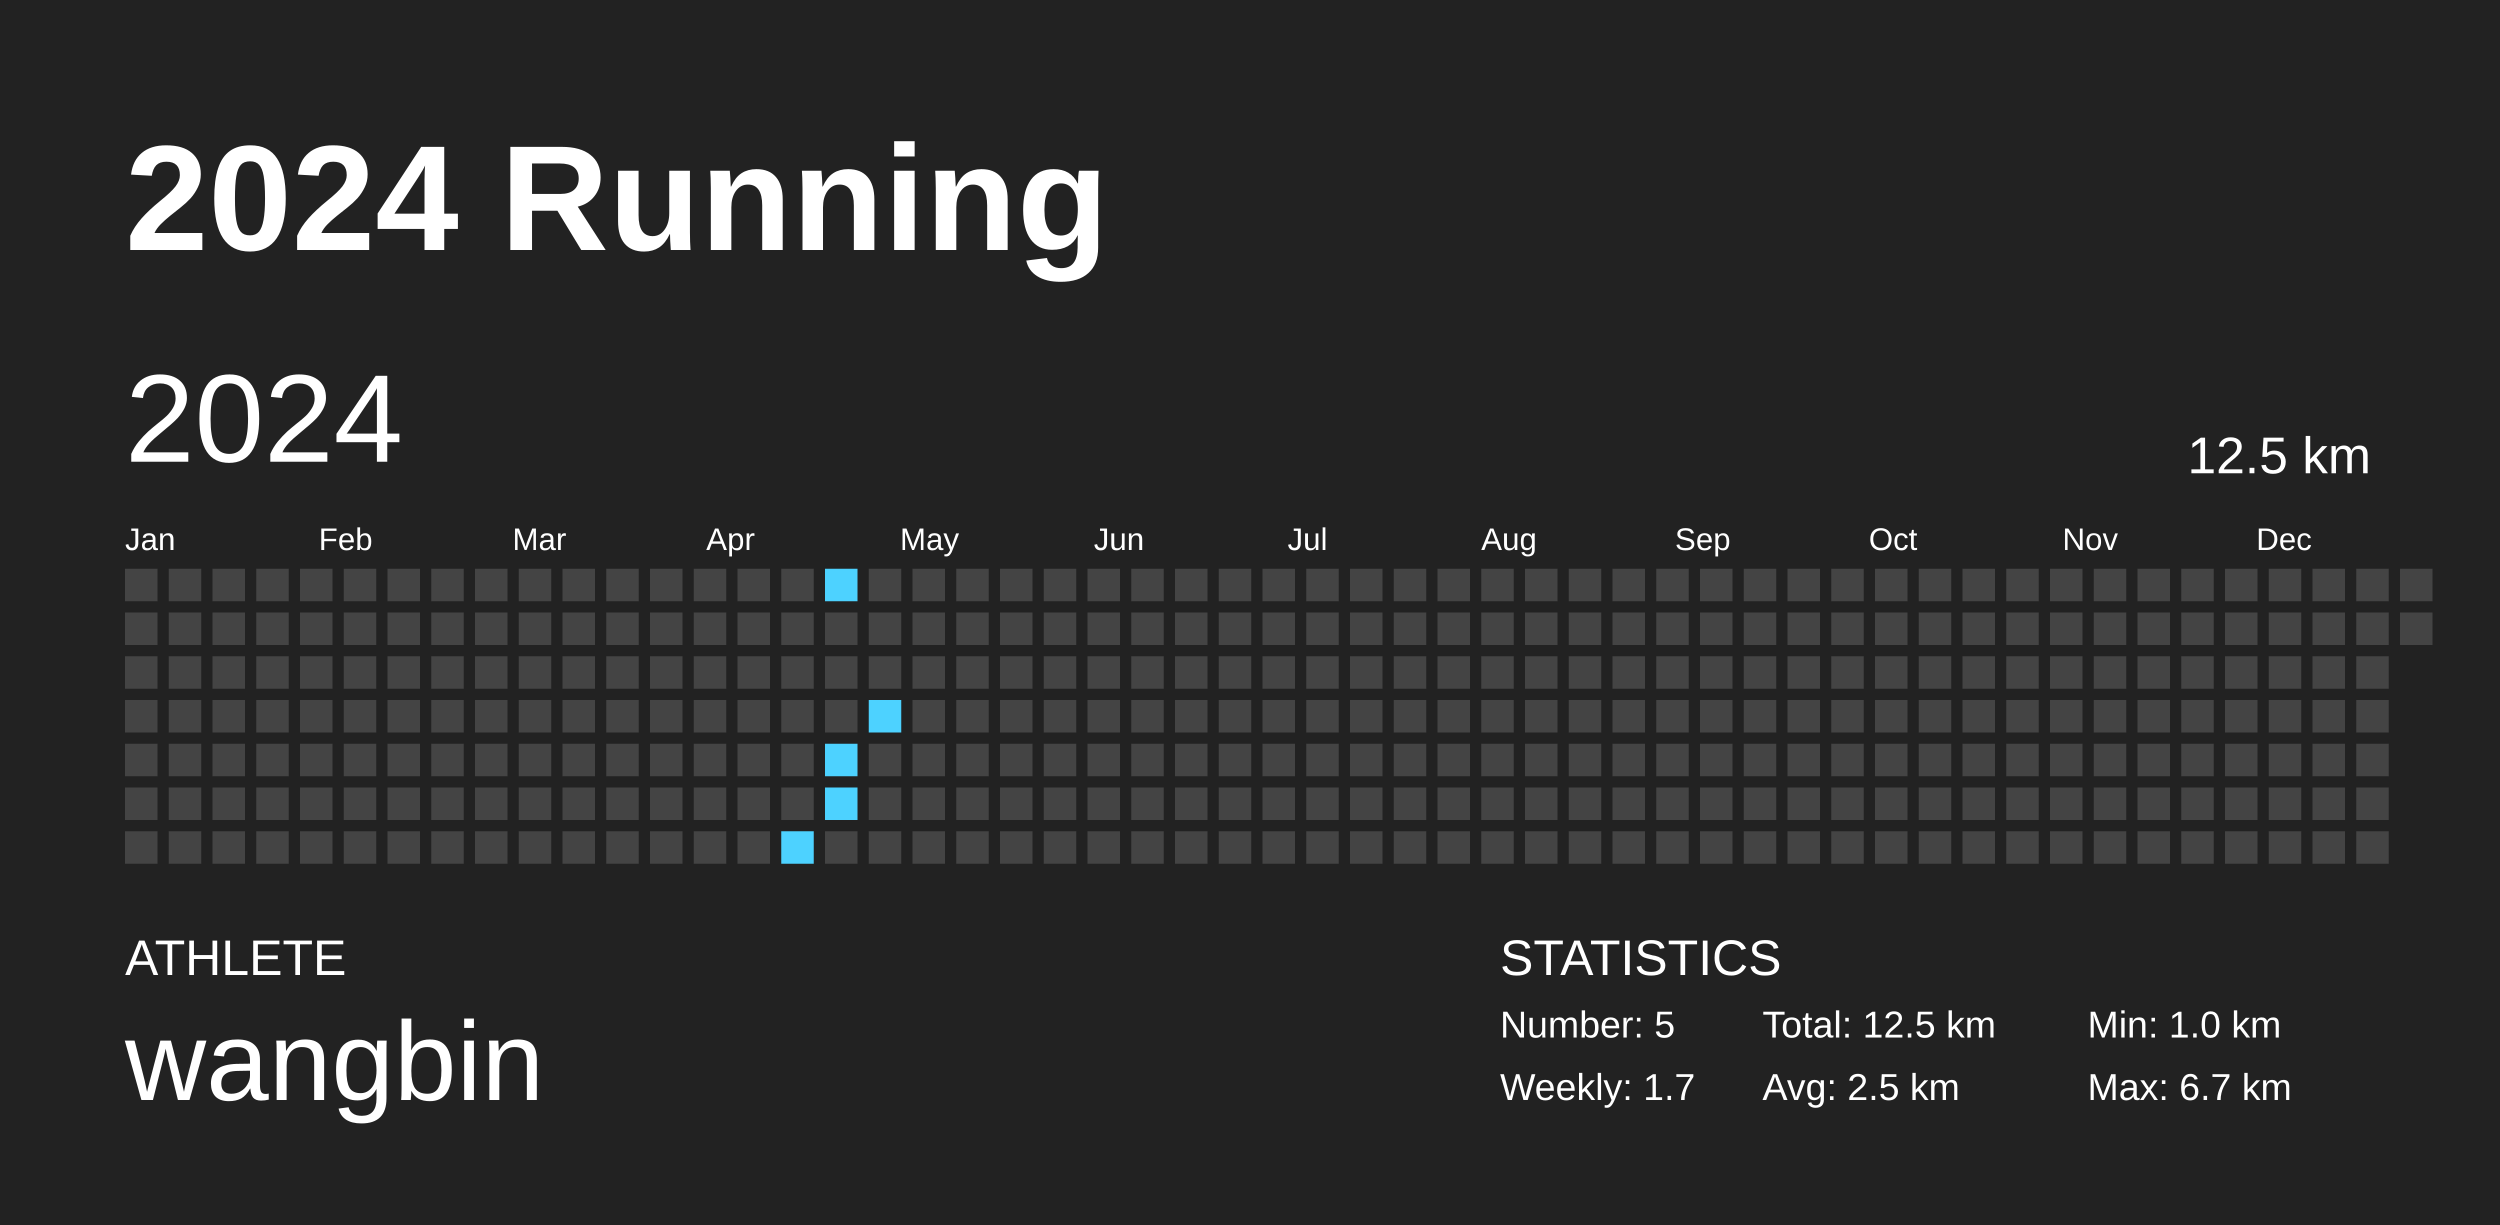
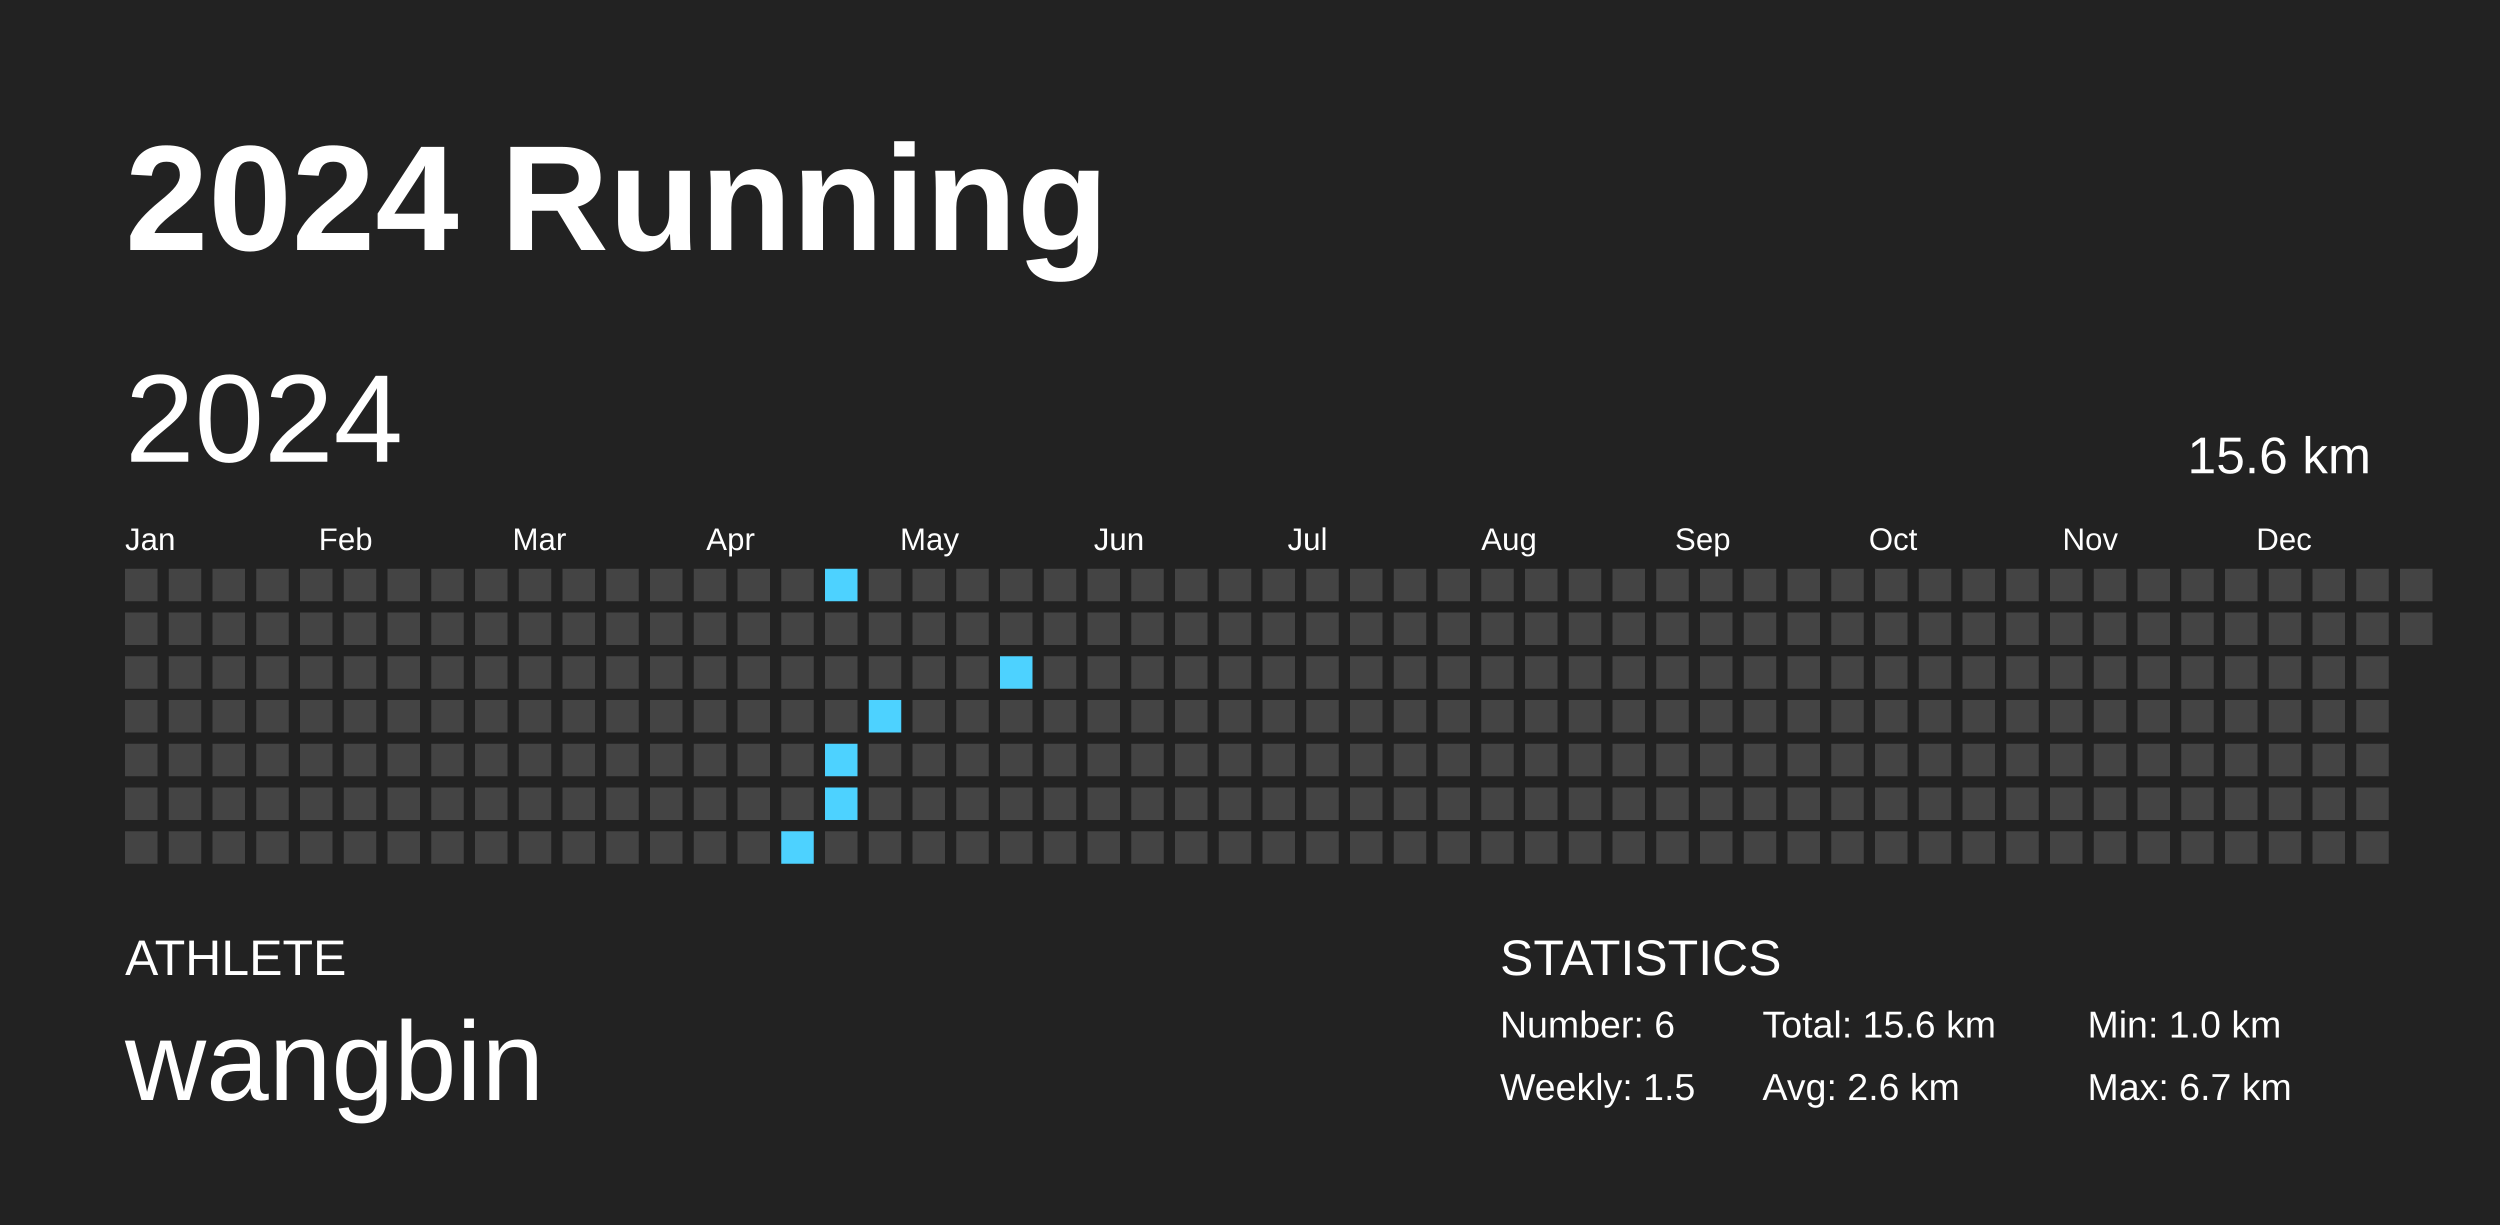
<svg xmlns="http://www.w3.org/2000/svg" baseProfile="full" height="98mm" version="1.1" viewBox="0,0,200,98" width="200mm">
  <defs />
  <rect fill="#222222" height="98" width="200" x="0" y="0" />
  <text fill="#FFFFFF" style="font-size:12px; font-family:Arial; font-weight:bold;" x="10" y="20">2024 Running</text>
  <text fill="#FFFFFF" style="font-size:4px; font-family:Arial" x="10" y="78">ATHLETE</text>
  <text fill="#FFFFFF" style="font-size:9px; font-family:Arial" x="10" y="88">wangbin</text>
  <text fill="#FFFFFF" style="font-size:4px; font-family:Arial" x="120" y="78">STATISTICS</text>
-   <text fill="#FFFFFF" style="font-size:3px; font-family:Arial" x="120" y="83">Number: 5</text>
-   <text fill="#FFFFFF" style="font-size:3px; font-family:Arial" x="120" y="88">Weekly: 1.7</text>
-   <text fill="#FFFFFF" style="font-size:3px; font-family:Arial" x="141" y="83">Total: 12.5 km</text>
-   <text fill="#FFFFFF" style="font-size:3px; font-family:Arial" x="141" y="88">Avg: 2.5 km</text>
+   <text fill="#FFFFFF" style="font-size:3px; font-family:Arial" x="120" y="83">Number: 6</text>
+   <text fill="#FFFFFF" style="font-size:3px; font-family:Arial" x="120" y="88">Weekly: 1.5</text>
+   <text fill="#FFFFFF" style="font-size:3px; font-family:Arial" x="141" y="83">Total: 15.6 km</text>
+   <text fill="#FFFFFF" style="font-size:3px; font-family:Arial" x="141" y="88">Avg: 2.6 km</text>
  <text fill="#FFFFFF" style="font-size:3px; font-family:Arial" x="167" y="83">Min: 1.0 km</text>
  <text fill="#FFFFFF" style="font-size:3px; font-family:Arial" x="167" y="88">Max: 6.7 km</text>
  <text dominant-baseline="hanging" fill="#FFFFFF" style="font-size:10.0px; font-family:Arial;" x="10" y="30">2024</text>
-   <text dominant-baseline="hanging" fill="#FFFFFF" style="font-size:4.125px; font-family:Arial;" x="175" y="35">12.5 km</text>
+   <text dominant-baseline="hanging" fill="#FFFFFF" style="font-size:4.125px; font-family:Arial;" x="175" y="35">15.6 km</text>
  <text fill="#FFFFFF" style="font-size:2.5px; font-family:Arial" x="10.0" y="44">Jan</text>
  <text fill="#FFFFFF" style="font-size:2.5px; font-family:Arial" x="25.5" y="44">Feb</text>
  <text fill="#FFFFFF" style="font-size:2.5px; font-family:Arial" x="41.0" y="44">Mar</text>
  <text fill="#FFFFFF" style="font-size:2.5px; font-family:Arial" x="56.5" y="44">Apr</text>
  <text fill="#FFFFFF" style="font-size:2.5px; font-family:Arial" x="72.0" y="44">May</text>
  <text fill="#FFFFFF" style="font-size:2.5px; font-family:Arial" x="87.5" y="44">Jun</text>
  <text fill="#FFFFFF" style="font-size:2.5px; font-family:Arial" x="103.0" y="44">Jul</text>
  <text fill="#FFFFFF" style="font-size:2.5px; font-family:Arial" x="118.5" y="44">Aug</text>
  <text fill="#FFFFFF" style="font-size:2.5px; font-family:Arial" x="134.0" y="44">Sep</text>
  <text fill="#FFFFFF" style="font-size:2.5px; font-family:Arial" x="149.5" y="44">Oct</text>
  <text fill="#FFFFFF" style="font-size:2.5px; font-family:Arial" x="165.0" y="44">Nov</text>
  <text fill="#FFFFFF" style="font-size:2.5px; font-family:Arial" x="180.5" y="44">Dec</text>
  <rect fill="#444444" height="2.6" width="2.6" x="10.0" y="45.5" />
  <rect fill="#444444" height="2.6" width="2.6" x="10.0" y="49.0" />
  <rect fill="#444444" height="2.6" width="2.6" x="10.0" y="52.5" />
  <rect fill="#444444" height="2.6" width="2.6" x="10.0" y="56.0" />
  <rect fill="#444444" height="2.6" width="2.6" x="10.0" y="59.5" />
  <rect fill="#444444" height="2.6" width="2.6" x="10.0" y="63.0" />
  <rect fill="#444444" height="2.6" width="2.6" x="10.0" y="66.5" />
  <rect fill="#444444" height="2.6" width="2.6" x="13.5" y="45.5" />
  <rect fill="#444444" height="2.6" width="2.6" x="13.5" y="49.0" />
  <rect fill="#444444" height="2.6" width="2.6" x="13.5" y="52.5" />
  <rect fill="#444444" height="2.6" width="2.6" x="13.5" y="56.0" />
  <rect fill="#444444" height="2.6" width="2.6" x="13.5" y="59.5" />
  <rect fill="#444444" height="2.6" width="2.6" x="13.5" y="63.0" />
  <rect fill="#444444" height="2.6" width="2.6" x="13.5" y="66.5" />
  <rect fill="#444444" height="2.6" width="2.6" x="17.0" y="45.5" />
  <rect fill="#444444" height="2.6" width="2.6" x="17.0" y="49.0" />
  <rect fill="#444444" height="2.6" width="2.6" x="17.0" y="52.5" />
  <rect fill="#444444" height="2.6" width="2.6" x="17.0" y="56.0" />
  <rect fill="#444444" height="2.6" width="2.6" x="17.0" y="59.5" />
  <rect fill="#444444" height="2.6" width="2.6" x="17.0" y="63.0" />
  <rect fill="#444444" height="2.6" width="2.6" x="17.0" y="66.5" />
  <rect fill="#444444" height="2.6" width="2.6" x="20.5" y="45.5" />
  <rect fill="#444444" height="2.6" width="2.6" x="20.5" y="49.0" />
  <rect fill="#444444" height="2.6" width="2.6" x="20.5" y="52.5" />
  <rect fill="#444444" height="2.6" width="2.6" x="20.5" y="56.0" />
  <rect fill="#444444" height="2.6" width="2.6" x="20.5" y="59.5" />
  <rect fill="#444444" height="2.6" width="2.6" x="20.5" y="63.0" />
  <rect fill="#444444" height="2.6" width="2.6" x="20.5" y="66.5" />
  <rect fill="#444444" height="2.6" width="2.6" x="24.0" y="45.5" />
  <rect fill="#444444" height="2.6" width="2.6" x="24.0" y="49.0" />
  <rect fill="#444444" height="2.6" width="2.6" x="24.0" y="52.5" />
  <rect fill="#444444" height="2.6" width="2.6" x="24.0" y="56.0" />
  <rect fill="#444444" height="2.6" width="2.6" x="24.0" y="59.5" />
  <rect fill="#444444" height="2.6" width="2.6" x="24.0" y="63.0" />
  <rect fill="#444444" height="2.6" width="2.6" x="24.0" y="66.5" />
  <rect fill="#444444" height="2.6" width="2.6" x="27.5" y="45.5" />
  <rect fill="#444444" height="2.6" width="2.6" x="27.5" y="49.0" />
  <rect fill="#444444" height="2.6" width="2.6" x="27.5" y="52.5" />
  <rect fill="#444444" height="2.6" width="2.6" x="27.5" y="56.0" />
  <rect fill="#444444" height="2.6" width="2.6" x="27.5" y="59.5" />
  <rect fill="#444444" height="2.6" width="2.6" x="27.5" y="63.0" />
  <rect fill="#444444" height="2.6" width="2.6" x="27.5" y="66.5" />
  <rect fill="#444444" height="2.6" width="2.6" x="31.0" y="45.5" />
  <rect fill="#444444" height="2.6" width="2.6" x="31.0" y="49.0" />
  <rect fill="#444444" height="2.6" width="2.6" x="31.0" y="52.5" />
  <rect fill="#444444" height="2.6" width="2.6" x="31.0" y="56.0" />
  <rect fill="#444444" height="2.6" width="2.6" x="31.0" y="59.5" />
  <rect fill="#444444" height="2.6" width="2.6" x="31.0" y="63.0" />
  <rect fill="#444444" height="2.6" width="2.6" x="31.0" y="66.5" />
  <rect fill="#444444" height="2.6" width="2.6" x="34.5" y="45.5" />
  <rect fill="#444444" height="2.6" width="2.6" x="34.5" y="49.0" />
  <rect fill="#444444" height="2.6" width="2.6" x="34.5" y="52.5" />
  <rect fill="#444444" height="2.6" width="2.6" x="34.5" y="56.0" />
  <rect fill="#444444" height="2.6" width="2.6" x="34.5" y="59.5" />
  <rect fill="#444444" height="2.6" width="2.6" x="34.5" y="63.0" />
  <rect fill="#444444" height="2.6" width="2.6" x="34.5" y="66.5" />
  <rect fill="#444444" height="2.6" width="2.6" x="38.0" y="45.5" />
  <rect fill="#444444" height="2.6" width="2.6" x="38.0" y="49.0" />
  <rect fill="#444444" height="2.6" width="2.6" x="38.0" y="52.5" />
  <rect fill="#444444" height="2.6" width="2.6" x="38.0" y="56.0" />
  <rect fill="#444444" height="2.6" width="2.6" x="38.0" y="59.5" />
  <rect fill="#444444" height="2.6" width="2.6" x="38.0" y="63.0" />
  <rect fill="#444444" height="2.6" width="2.6" x="38.0" y="66.5" />
  <rect fill="#444444" height="2.6" width="2.6" x="41.5" y="45.5" />
  <rect fill="#444444" height="2.6" width="2.6" x="41.5" y="49.0" />
  <rect fill="#444444" height="2.6" width="2.6" x="41.5" y="52.5" />
  <rect fill="#444444" height="2.6" width="2.6" x="41.5" y="56.0" />
  <rect fill="#444444" height="2.6" width="2.6" x="41.5" y="59.5" />
  <rect fill="#444444" height="2.6" width="2.6" x="41.5" y="63.0" />
  <rect fill="#444444" height="2.6" width="2.6" x="41.5" y="66.5" />
  <rect fill="#444444" height="2.6" width="2.6" x="45.0" y="45.5" />
  <rect fill="#444444" height="2.6" width="2.6" x="45.0" y="49.0" />
  <rect fill="#444444" height="2.6" width="2.6" x="45.0" y="52.5" />
  <rect fill="#444444" height="2.6" width="2.6" x="45.0" y="56.0" />
  <rect fill="#444444" height="2.6" width="2.6" x="45.0" y="59.5" />
  <rect fill="#444444" height="2.6" width="2.6" x="45.0" y="63.0" />
  <rect fill="#444444" height="2.6" width="2.6" x="45.0" y="66.5" />
  <rect fill="#444444" height="2.6" width="2.6" x="48.5" y="45.5" />
  <rect fill="#444444" height="2.6" width="2.6" x="48.5" y="49.0" />
  <rect fill="#444444" height="2.6" width="2.6" x="48.5" y="52.5" />
  <rect fill="#444444" height="2.6" width="2.6" x="48.5" y="56.0" />
  <rect fill="#444444" height="2.6" width="2.6" x="48.5" y="59.5" />
  <rect fill="#444444" height="2.6" width="2.6" x="48.5" y="63.0" />
  <rect fill="#444444" height="2.6" width="2.6" x="48.5" y="66.5" />
  <rect fill="#444444" height="2.6" width="2.6" x="52.0" y="45.5" />
  <rect fill="#444444" height="2.6" width="2.6" x="52.0" y="49.0" />
  <rect fill="#444444" height="2.6" width="2.6" x="52.0" y="52.5" />
  <rect fill="#444444" height="2.6" width="2.6" x="52.0" y="56.0" />
  <rect fill="#444444" height="2.6" width="2.6" x="52.0" y="59.5" />
  <rect fill="#444444" height="2.6" width="2.6" x="52.0" y="63.0" />
  <rect fill="#444444" height="2.6" width="2.6" x="52.0" y="66.5" />
  <rect fill="#444444" height="2.6" width="2.6" x="55.5" y="45.5" />
  <rect fill="#444444" height="2.6" width="2.6" x="55.5" y="49.0" />
  <rect fill="#444444" height="2.6" width="2.6" x="55.5" y="52.5" />
  <rect fill="#444444" height="2.6" width="2.6" x="55.5" y="56.0" />
  <rect fill="#444444" height="2.6" width="2.6" x="55.5" y="59.5" />
  <rect fill="#444444" height="2.6" width="2.6" x="55.5" y="63.0" />
  <rect fill="#444444" height="2.6" width="2.6" x="55.5" y="66.5" />
  <rect fill="#444444" height="2.6" width="2.6" x="59.0" y="45.5" />
  <rect fill="#444444" height="2.6" width="2.6" x="59.0" y="49.0" />
  <rect fill="#444444" height="2.6" width="2.6" x="59.0" y="52.5" />
  <rect fill="#444444" height="2.6" width="2.6" x="59.0" y="56.0" />
  <rect fill="#444444" height="2.6" width="2.6" x="59.0" y="59.5" />
  <rect fill="#444444" height="2.6" width="2.6" x="59.0" y="63.0" />
  <rect fill="#444444" height="2.6" width="2.6" x="59.0" y="66.5" />
  <rect fill="#444444" height="2.6" width="2.6" x="62.5" y="45.5" />
  <rect fill="#444444" height="2.6" width="2.6" x="62.5" y="49.0" />
  <rect fill="#444444" height="2.6" width="2.6" x="62.5" y="52.5" />
  <rect fill="#444444" height="2.6" width="2.6" x="62.5" y="56.0" />
  <rect fill="#444444" height="2.6" width="2.6" x="62.5" y="59.5" />
  <rect fill="#444444" height="2.6" width="2.6" x="62.5" y="63.0" />
  <rect fill="#4dd2ff" height="2.6" width="2.6" x="62.5" y="66.5" />
  <rect fill="#4dd2ff" height="2.6" width="2.6" x="66.0" y="45.5" />
  <rect fill="#444444" height="2.6" width="2.6" x="66.0" y="49.0" />
  <rect fill="#444444" height="2.6" width="2.6" x="66.0" y="52.5" />
  <rect fill="#444444" height="2.6" width="2.6" x="66.0" y="56.0" />
  <rect fill="#4dd2ff" height="2.6" width="2.6" x="66.0" y="59.5" />
  <rect fill="#4dd2ff" height="2.6" width="2.6" x="66.0" y="63.0" />
  <rect fill="#444444" height="2.6" width="2.6" x="66.0" y="66.5" />
  <rect fill="#444444" height="2.6" width="2.6" x="69.5" y="45.5" />
  <rect fill="#444444" height="2.6" width="2.6" x="69.5" y="49.0" />
  <rect fill="#444444" height="2.6" width="2.6" x="69.5" y="52.5" />
  <rect fill="#4dd2ff" height="2.6" width="2.6" x="69.5" y="56.0" />
  <rect fill="#444444" height="2.6" width="2.6" x="69.5" y="59.5" />
  <rect fill="#444444" height="2.6" width="2.6" x="69.5" y="63.0" />
  <rect fill="#444444" height="2.6" width="2.6" x="69.5" y="66.5" />
  <rect fill="#444444" height="2.6" width="2.6" x="73.0" y="45.5" />
  <rect fill="#444444" height="2.6" width="2.6" x="73.0" y="49.0" />
  <rect fill="#444444" height="2.6" width="2.6" x="73.0" y="52.5" />
  <rect fill="#444444" height="2.6" width="2.6" x="73.0" y="56.0" />
  <rect fill="#444444" height="2.6" width="2.6" x="73.0" y="59.5" />
  <rect fill="#444444" height="2.6" width="2.6" x="73.0" y="63.0" />
  <rect fill="#444444" height="2.6" width="2.6" x="73.0" y="66.5" />
  <rect fill="#444444" height="2.6" width="2.6" x="76.5" y="45.5" />
  <rect fill="#444444" height="2.6" width="2.6" x="76.5" y="49.0" />
  <rect fill="#444444" height="2.6" width="2.6" x="76.5" y="52.5" />
  <rect fill="#444444" height="2.6" width="2.6" x="76.5" y="56.0" />
  <rect fill="#444444" height="2.6" width="2.6" x="76.5" y="59.5" />
  <rect fill="#444444" height="2.6" width="2.6" x="76.5" y="63.0" />
  <rect fill="#444444" height="2.6" width="2.6" x="76.5" y="66.5" />
  <rect fill="#444444" height="2.6" width="2.6" x="80.0" y="45.5" />
  <rect fill="#444444" height="2.6" width="2.6" x="80.0" y="49.0" />
-   <rect fill="#444444" height="2.6" width="2.6" x="80.0" y="52.5" />
+   <rect fill="#4dd2ff" height="2.6" width="2.6" x="80.0" y="52.5" />
  <rect fill="#444444" height="2.6" width="2.6" x="80.0" y="56.0" />
  <rect fill="#444444" height="2.6" width="2.6" x="80.0" y="59.5" />
  <rect fill="#444444" height="2.6" width="2.6" x="80.0" y="63.0" />
  <rect fill="#444444" height="2.6" width="2.6" x="80.0" y="66.5" />
  <rect fill="#444444" height="2.6" width="2.6" x="83.5" y="45.5" />
  <rect fill="#444444" height="2.6" width="2.6" x="83.5" y="49.0" />
  <rect fill="#444444" height="2.6" width="2.6" x="83.5" y="52.5" />
  <rect fill="#444444" height="2.6" width="2.6" x="83.5" y="56.0" />
  <rect fill="#444444" height="2.6" width="2.6" x="83.5" y="59.5" />
  <rect fill="#444444" height="2.6" width="2.6" x="83.5" y="63.0" />
  <rect fill="#444444" height="2.6" width="2.6" x="83.5" y="66.5" />
  <rect fill="#444444" height="2.6" width="2.6" x="87.0" y="45.5" />
  <rect fill="#444444" height="2.6" width="2.6" x="87.0" y="49.0" />
  <rect fill="#444444" height="2.6" width="2.6" x="87.0" y="52.5" />
  <rect fill="#444444" height="2.6" width="2.6" x="87.0" y="56.0" />
  <rect fill="#444444" height="2.6" width="2.6" x="87.0" y="59.5" />
  <rect fill="#444444" height="2.6" width="2.6" x="87.0" y="63.0" />
  <rect fill="#444444" height="2.6" width="2.6" x="87.0" y="66.5" />
  <rect fill="#444444" height="2.6" width="2.6" x="90.5" y="45.5" />
  <rect fill="#444444" height="2.6" width="2.6" x="90.5" y="49.0" />
  <rect fill="#444444" height="2.6" width="2.6" x="90.5" y="52.5" />
  <rect fill="#444444" height="2.6" width="2.6" x="90.5" y="56.0" />
  <rect fill="#444444" height="2.6" width="2.6" x="90.5" y="59.5" />
  <rect fill="#444444" height="2.6" width="2.6" x="90.5" y="63.0" />
  <rect fill="#444444" height="2.6" width="2.6" x="90.5" y="66.5" />
  <rect fill="#444444" height="2.6" width="2.6" x="94.0" y="45.5" />
  <rect fill="#444444" height="2.6" width="2.6" x="94.0" y="49.0" />
  <rect fill="#444444" height="2.6" width="2.6" x="94.0" y="52.5" />
  <rect fill="#444444" height="2.6" width="2.6" x="94.0" y="56.0" />
  <rect fill="#444444" height="2.6" width="2.6" x="94.0" y="59.5" />
  <rect fill="#444444" height="2.6" width="2.6" x="94.0" y="63.0" />
  <rect fill="#444444" height="2.6" width="2.6" x="94.0" y="66.5" />
  <rect fill="#444444" height="2.6" width="2.6" x="97.5" y="45.5" />
  <rect fill="#444444" height="2.6" width="2.6" x="97.5" y="49.0" />
  <rect fill="#444444" height="2.6" width="2.6" x="97.5" y="52.5" />
  <rect fill="#444444" height="2.6" width="2.6" x="97.5" y="56.0" />
  <rect fill="#444444" height="2.6" width="2.6" x="97.5" y="59.5" />
  <rect fill="#444444" height="2.6" width="2.6" x="97.5" y="63.0" />
  <rect fill="#444444" height="2.6" width="2.6" x="97.5" y="66.5" />
  <rect fill="#444444" height="2.6" width="2.6" x="101.0" y="45.5" />
  <rect fill="#444444" height="2.6" width="2.6" x="101.0" y="49.0" />
  <rect fill="#444444" height="2.6" width="2.6" x="101.0" y="52.5" />
  <rect fill="#444444" height="2.6" width="2.6" x="101.0" y="56.0" />
  <rect fill="#444444" height="2.6" width="2.6" x="101.0" y="59.5" />
  <rect fill="#444444" height="2.6" width="2.6" x="101.0" y="63.0" />
  <rect fill="#444444" height="2.6" width="2.6" x="101.0" y="66.5" />
  <rect fill="#444444" height="2.6" width="2.6" x="104.5" y="45.5" />
  <rect fill="#444444" height="2.6" width="2.6" x="104.5" y="49.0" />
  <rect fill="#444444" height="2.6" width="2.6" x="104.5" y="52.5" />
  <rect fill="#444444" height="2.6" width="2.6" x="104.5" y="56.0" />
  <rect fill="#444444" height="2.6" width="2.6" x="104.5" y="59.5" />
  <rect fill="#444444" height="2.6" width="2.6" x="104.5" y="63.0" />
  <rect fill="#444444" height="2.6" width="2.6" x="104.5" y="66.5" />
  <rect fill="#444444" height="2.6" width="2.6" x="108.0" y="45.5" />
  <rect fill="#444444" height="2.6" width="2.6" x="108.0" y="49.0" />
  <rect fill="#444444" height="2.6" width="2.6" x="108.0" y="52.5" />
  <rect fill="#444444" height="2.6" width="2.6" x="108.0" y="56.0" />
  <rect fill="#444444" height="2.6" width="2.6" x="108.0" y="59.5" />
  <rect fill="#444444" height="2.6" width="2.6" x="108.0" y="63.0" />
  <rect fill="#444444" height="2.6" width="2.6" x="108.0" y="66.5" />
  <rect fill="#444444" height="2.6" width="2.6" x="111.5" y="45.5" />
  <rect fill="#444444" height="2.6" width="2.6" x="111.5" y="49.0" />
  <rect fill="#444444" height="2.6" width="2.6" x="111.5" y="52.5" />
  <rect fill="#444444" height="2.6" width="2.6" x="111.5" y="56.0" />
  <rect fill="#444444" height="2.6" width="2.6" x="111.5" y="59.5" />
  <rect fill="#444444" height="2.6" width="2.6" x="111.5" y="63.0" />
  <rect fill="#444444" height="2.6" width="2.6" x="111.5" y="66.5" />
  <rect fill="#444444" height="2.6" width="2.6" x="115.0" y="45.5" />
  <rect fill="#444444" height="2.6" width="2.6" x="115.0" y="49.0" />
  <rect fill="#444444" height="2.6" width="2.6" x="115.0" y="52.5" />
  <rect fill="#444444" height="2.6" width="2.6" x="115.0" y="56.0" />
  <rect fill="#444444" height="2.6" width="2.6" x="115.0" y="59.5" />
  <rect fill="#444444" height="2.6" width="2.6" x="115.0" y="63.0" />
  <rect fill="#444444" height="2.6" width="2.6" x="115.0" y="66.5" />
  <rect fill="#444444" height="2.6" width="2.6" x="118.5" y="45.5" />
  <rect fill="#444444" height="2.6" width="2.6" x="118.5" y="49.0" />
  <rect fill="#444444" height="2.6" width="2.6" x="118.5" y="52.5" />
  <rect fill="#444444" height="2.6" width="2.6" x="118.5" y="56.0" />
  <rect fill="#444444" height="2.6" width="2.6" x="118.5" y="59.5" />
  <rect fill="#444444" height="2.6" width="2.6" x="118.5" y="63.0" />
  <rect fill="#444444" height="2.6" width="2.6" x="118.5" y="66.5" />
  <rect fill="#444444" height="2.6" width="2.6" x="122.0" y="45.5" />
  <rect fill="#444444" height="2.6" width="2.6" x="122.0" y="49.0" />
  <rect fill="#444444" height="2.6" width="2.6" x="122.0" y="52.5" />
  <rect fill="#444444" height="2.6" width="2.6" x="122.0" y="56.0" />
  <rect fill="#444444" height="2.6" width="2.6" x="122.0" y="59.5" />
  <rect fill="#444444" height="2.6" width="2.6" x="122.0" y="63.0" />
  <rect fill="#444444" height="2.6" width="2.6" x="122.0" y="66.5" />
  <rect fill="#444444" height="2.6" width="2.6" x="125.5" y="45.5" />
  <rect fill="#444444" height="2.6" width="2.6" x="125.5" y="49.0" />
  <rect fill="#444444" height="2.6" width="2.6" x="125.5" y="52.5" />
  <rect fill="#444444" height="2.6" width="2.6" x="125.5" y="56.0" />
  <rect fill="#444444" height="2.6" width="2.6" x="125.5" y="59.5" />
  <rect fill="#444444" height="2.6" width="2.6" x="125.5" y="63.0" />
  <rect fill="#444444" height="2.6" width="2.6" x="125.5" y="66.5" />
  <rect fill="#444444" height="2.6" width="2.6" x="129.0" y="45.5" />
  <rect fill="#444444" height="2.6" width="2.6" x="129.0" y="49.0" />
  <rect fill="#444444" height="2.6" width="2.6" x="129.0" y="52.5" />
  <rect fill="#444444" height="2.6" width="2.6" x="129.0" y="56.0" />
  <rect fill="#444444" height="2.6" width="2.6" x="129.0" y="59.5" />
  <rect fill="#444444" height="2.6" width="2.6" x="129.0" y="63.0" />
  <rect fill="#444444" height="2.6" width="2.6" x="129.0" y="66.5" />
  <rect fill="#444444" height="2.6" width="2.6" x="132.5" y="45.5" />
  <rect fill="#444444" height="2.6" width="2.6" x="132.5" y="49.0" />
  <rect fill="#444444" height="2.6" width="2.6" x="132.5" y="52.5" />
  <rect fill="#444444" height="2.6" width="2.6" x="132.5" y="56.0" />
  <rect fill="#444444" height="2.6" width="2.6" x="132.5" y="59.5" />
  <rect fill="#444444" height="2.6" width="2.6" x="132.5" y="63.0" />
  <rect fill="#444444" height="2.6" width="2.6" x="132.5" y="66.5" />
  <rect fill="#444444" height="2.6" width="2.6" x="136.0" y="45.5" />
  <rect fill="#444444" height="2.6" width="2.6" x="136.0" y="49.0" />
  <rect fill="#444444" height="2.6" width="2.6" x="136.0" y="52.5" />
  <rect fill="#444444" height="2.6" width="2.6" x="136.0" y="56.0" />
  <rect fill="#444444" height="2.6" width="2.6" x="136.0" y="59.5" />
  <rect fill="#444444" height="2.6" width="2.6" x="136.0" y="63.0" />
  <rect fill="#444444" height="2.6" width="2.6" x="136.0" y="66.5" />
  <rect fill="#444444" height="2.6" width="2.6" x="139.5" y="45.5" />
  <rect fill="#444444" height="2.6" width="2.6" x="139.5" y="49.0" />
  <rect fill="#444444" height="2.6" width="2.6" x="139.5" y="52.5" />
  <rect fill="#444444" height="2.6" width="2.6" x="139.5" y="56.0" />
  <rect fill="#444444" height="2.6" width="2.6" x="139.5" y="59.5" />
  <rect fill="#444444" height="2.6" width="2.6" x="139.5" y="63.0" />
  <rect fill="#444444" height="2.6" width="2.6" x="139.5" y="66.5" />
  <rect fill="#444444" height="2.6" width="2.6" x="143.0" y="45.5" />
  <rect fill="#444444" height="2.6" width="2.6" x="143.0" y="49.0" />
  <rect fill="#444444" height="2.6" width="2.6" x="143.0" y="52.5" />
  <rect fill="#444444" height="2.6" width="2.6" x="143.0" y="56.0" />
  <rect fill="#444444" height="2.6" width="2.6" x="143.0" y="59.5" />
  <rect fill="#444444" height="2.6" width="2.6" x="143.0" y="63.0" />
  <rect fill="#444444" height="2.6" width="2.6" x="143.0" y="66.5" />
  <rect fill="#444444" height="2.6" width="2.6" x="146.5" y="45.5" />
  <rect fill="#444444" height="2.6" width="2.6" x="146.5" y="49.0" />
  <rect fill="#444444" height="2.6" width="2.6" x="146.5" y="52.5" />
  <rect fill="#444444" height="2.6" width="2.6" x="146.5" y="56.0" />
  <rect fill="#444444" height="2.6" width="2.6" x="146.5" y="59.5" />
  <rect fill="#444444" height="2.6" width="2.6" x="146.5" y="63.0" />
  <rect fill="#444444" height="2.6" width="2.6" x="146.5" y="66.5" />
  <rect fill="#444444" height="2.6" width="2.6" x="150.0" y="45.5" />
  <rect fill="#444444" height="2.6" width="2.6" x="150.0" y="49.0" />
  <rect fill="#444444" height="2.6" width="2.6" x="150.0" y="52.5" />
  <rect fill="#444444" height="2.6" width="2.6" x="150.0" y="56.0" />
  <rect fill="#444444" height="2.6" width="2.6" x="150.0" y="59.5" />
  <rect fill="#444444" height="2.6" width="2.6" x="150.0" y="63.0" />
  <rect fill="#444444" height="2.6" width="2.6" x="150.0" y="66.5" />
  <rect fill="#444444" height="2.6" width="2.6" x="153.5" y="45.5" />
  <rect fill="#444444" height="2.6" width="2.6" x="153.5" y="49.0" />
  <rect fill="#444444" height="2.6" width="2.6" x="153.5" y="52.5" />
  <rect fill="#444444" height="2.6" width="2.6" x="153.5" y="56.0" />
  <rect fill="#444444" height="2.6" width="2.6" x="153.5" y="59.5" />
  <rect fill="#444444" height="2.6" width="2.6" x="153.5" y="63.0" />
  <rect fill="#444444" height="2.6" width="2.6" x="153.5" y="66.5" />
  <rect fill="#444444" height="2.6" width="2.6" x="157.0" y="45.5" />
  <rect fill="#444444" height="2.6" width="2.6" x="157.0" y="49.0" />
  <rect fill="#444444" height="2.6" width="2.6" x="157.0" y="52.5" />
  <rect fill="#444444" height="2.6" width="2.6" x="157.0" y="56.0" />
  <rect fill="#444444" height="2.6" width="2.6" x="157.0" y="59.5" />
  <rect fill="#444444" height="2.6" width="2.6" x="157.0" y="63.0" />
  <rect fill="#444444" height="2.6" width="2.6" x="157.0" y="66.5" />
  <rect fill="#444444" height="2.6" width="2.6" x="160.5" y="45.5" />
  <rect fill="#444444" height="2.6" width="2.6" x="160.5" y="49.0" />
  <rect fill="#444444" height="2.6" width="2.6" x="160.5" y="52.5" />
  <rect fill="#444444" height="2.6" width="2.6" x="160.5" y="56.0" />
  <rect fill="#444444" height="2.6" width="2.6" x="160.5" y="59.5" />
  <rect fill="#444444" height="2.6" width="2.6" x="160.5" y="63.0" />
  <rect fill="#444444" height="2.6" width="2.6" x="160.5" y="66.5" />
  <rect fill="#444444" height="2.6" width="2.6" x="164.0" y="45.5" />
  <rect fill="#444444" height="2.6" width="2.6" x="164.0" y="49.0" />
  <rect fill="#444444" height="2.6" width="2.6" x="164.0" y="52.5" />
  <rect fill="#444444" height="2.6" width="2.6" x="164.0" y="56.0" />
  <rect fill="#444444" height="2.6" width="2.6" x="164.0" y="59.5" />
  <rect fill="#444444" height="2.6" width="2.6" x="164.0" y="63.0" />
  <rect fill="#444444" height="2.6" width="2.6" x="164.0" y="66.5" />
  <rect fill="#444444" height="2.6" width="2.6" x="167.5" y="45.5" />
  <rect fill="#444444" height="2.6" width="2.6" x="167.5" y="49.0" />
  <rect fill="#444444" height="2.6" width="2.6" x="167.5" y="52.5" />
  <rect fill="#444444" height="2.6" width="2.6" x="167.5" y="56.0" />
  <rect fill="#444444" height="2.6" width="2.6" x="167.5" y="59.5" />
  <rect fill="#444444" height="2.6" width="2.6" x="167.5" y="63.0" />
  <rect fill="#444444" height="2.6" width="2.6" x="167.5" y="66.5" />
  <rect fill="#444444" height="2.6" width="2.6" x="171.0" y="45.5" />
  <rect fill="#444444" height="2.6" width="2.6" x="171.0" y="49.0" />
  <rect fill="#444444" height="2.6" width="2.6" x="171.0" y="52.5" />
  <rect fill="#444444" height="2.6" width="2.6" x="171.0" y="56.0" />
  <rect fill="#444444" height="2.6" width="2.6" x="171.0" y="59.5" />
  <rect fill="#444444" height="2.6" width="2.6" x="171.0" y="63.0" />
  <rect fill="#444444" height="2.6" width="2.6" x="171.0" y="66.5" />
  <rect fill="#444444" height="2.6" width="2.6" x="174.5" y="45.5" />
  <rect fill="#444444" height="2.6" width="2.6" x="174.5" y="49.0" />
  <rect fill="#444444" height="2.6" width="2.6" x="174.5" y="52.5" />
  <rect fill="#444444" height="2.6" width="2.6" x="174.5" y="56.0" />
  <rect fill="#444444" height="2.6" width="2.6" x="174.5" y="59.5" />
  <rect fill="#444444" height="2.6" width="2.6" x="174.5" y="63.0" />
  <rect fill="#444444" height="2.6" width="2.6" x="174.5" y="66.5" />
  <rect fill="#444444" height="2.6" width="2.6" x="178.0" y="45.5" />
  <rect fill="#444444" height="2.6" width="2.6" x="178.0" y="49.0" />
  <rect fill="#444444" height="2.6" width="2.6" x="178.0" y="52.5" />
  <rect fill="#444444" height="2.6" width="2.6" x="178.0" y="56.0" />
  <rect fill="#444444" height="2.6" width="2.6" x="178.0" y="59.5" />
  <rect fill="#444444" height="2.6" width="2.6" x="178.0" y="63.0" />
  <rect fill="#444444" height="2.6" width="2.6" x="178.0" y="66.5" />
  <rect fill="#444444" height="2.6" width="2.6" x="181.5" y="45.5" />
  <rect fill="#444444" height="2.6" width="2.6" x="181.5" y="49.0" />
  <rect fill="#444444" height="2.6" width="2.6" x="181.5" y="52.5" />
  <rect fill="#444444" height="2.6" width="2.6" x="181.5" y="56.0" />
  <rect fill="#444444" height="2.6" width="2.6" x="181.5" y="59.5" />
  <rect fill="#444444" height="2.6" width="2.6" x="181.5" y="63.0" />
  <rect fill="#444444" height="2.6" width="2.6" x="181.5" y="66.5" />
  <rect fill="#444444" height="2.6" width="2.6" x="185.0" y="45.5" />
  <rect fill="#444444" height="2.6" width="2.6" x="185.0" y="49.0" />
  <rect fill="#444444" height="2.6" width="2.6" x="185.0" y="52.5" />
  <rect fill="#444444" height="2.6" width="2.6" x="185.0" y="56.0" />
  <rect fill="#444444" height="2.6" width="2.6" x="185.0" y="59.5" />
  <rect fill="#444444" height="2.6" width="2.6" x="185.0" y="63.0" />
  <rect fill="#444444" height="2.6" width="2.6" x="185.0" y="66.5" />
  <rect fill="#444444" height="2.6" width="2.6" x="188.5" y="45.5" />
  <rect fill="#444444" height="2.6" width="2.6" x="188.5" y="49.0" />
  <rect fill="#444444" height="2.6" width="2.6" x="188.5" y="52.5" />
  <rect fill="#444444" height="2.6" width="2.6" x="188.5" y="56.0" />
  <rect fill="#444444" height="2.6" width="2.6" x="188.5" y="59.5" />
  <rect fill="#444444" height="2.6" width="2.6" x="188.5" y="63.0" />
  <rect fill="#444444" height="2.6" width="2.6" x="188.5" y="66.5" />
  <rect fill="#444444" height="2.6" width="2.6" x="192.0" y="45.5" />
  <rect fill="#444444" height="2.6" width="2.6" x="192.0" y="49.0" />
</svg>
